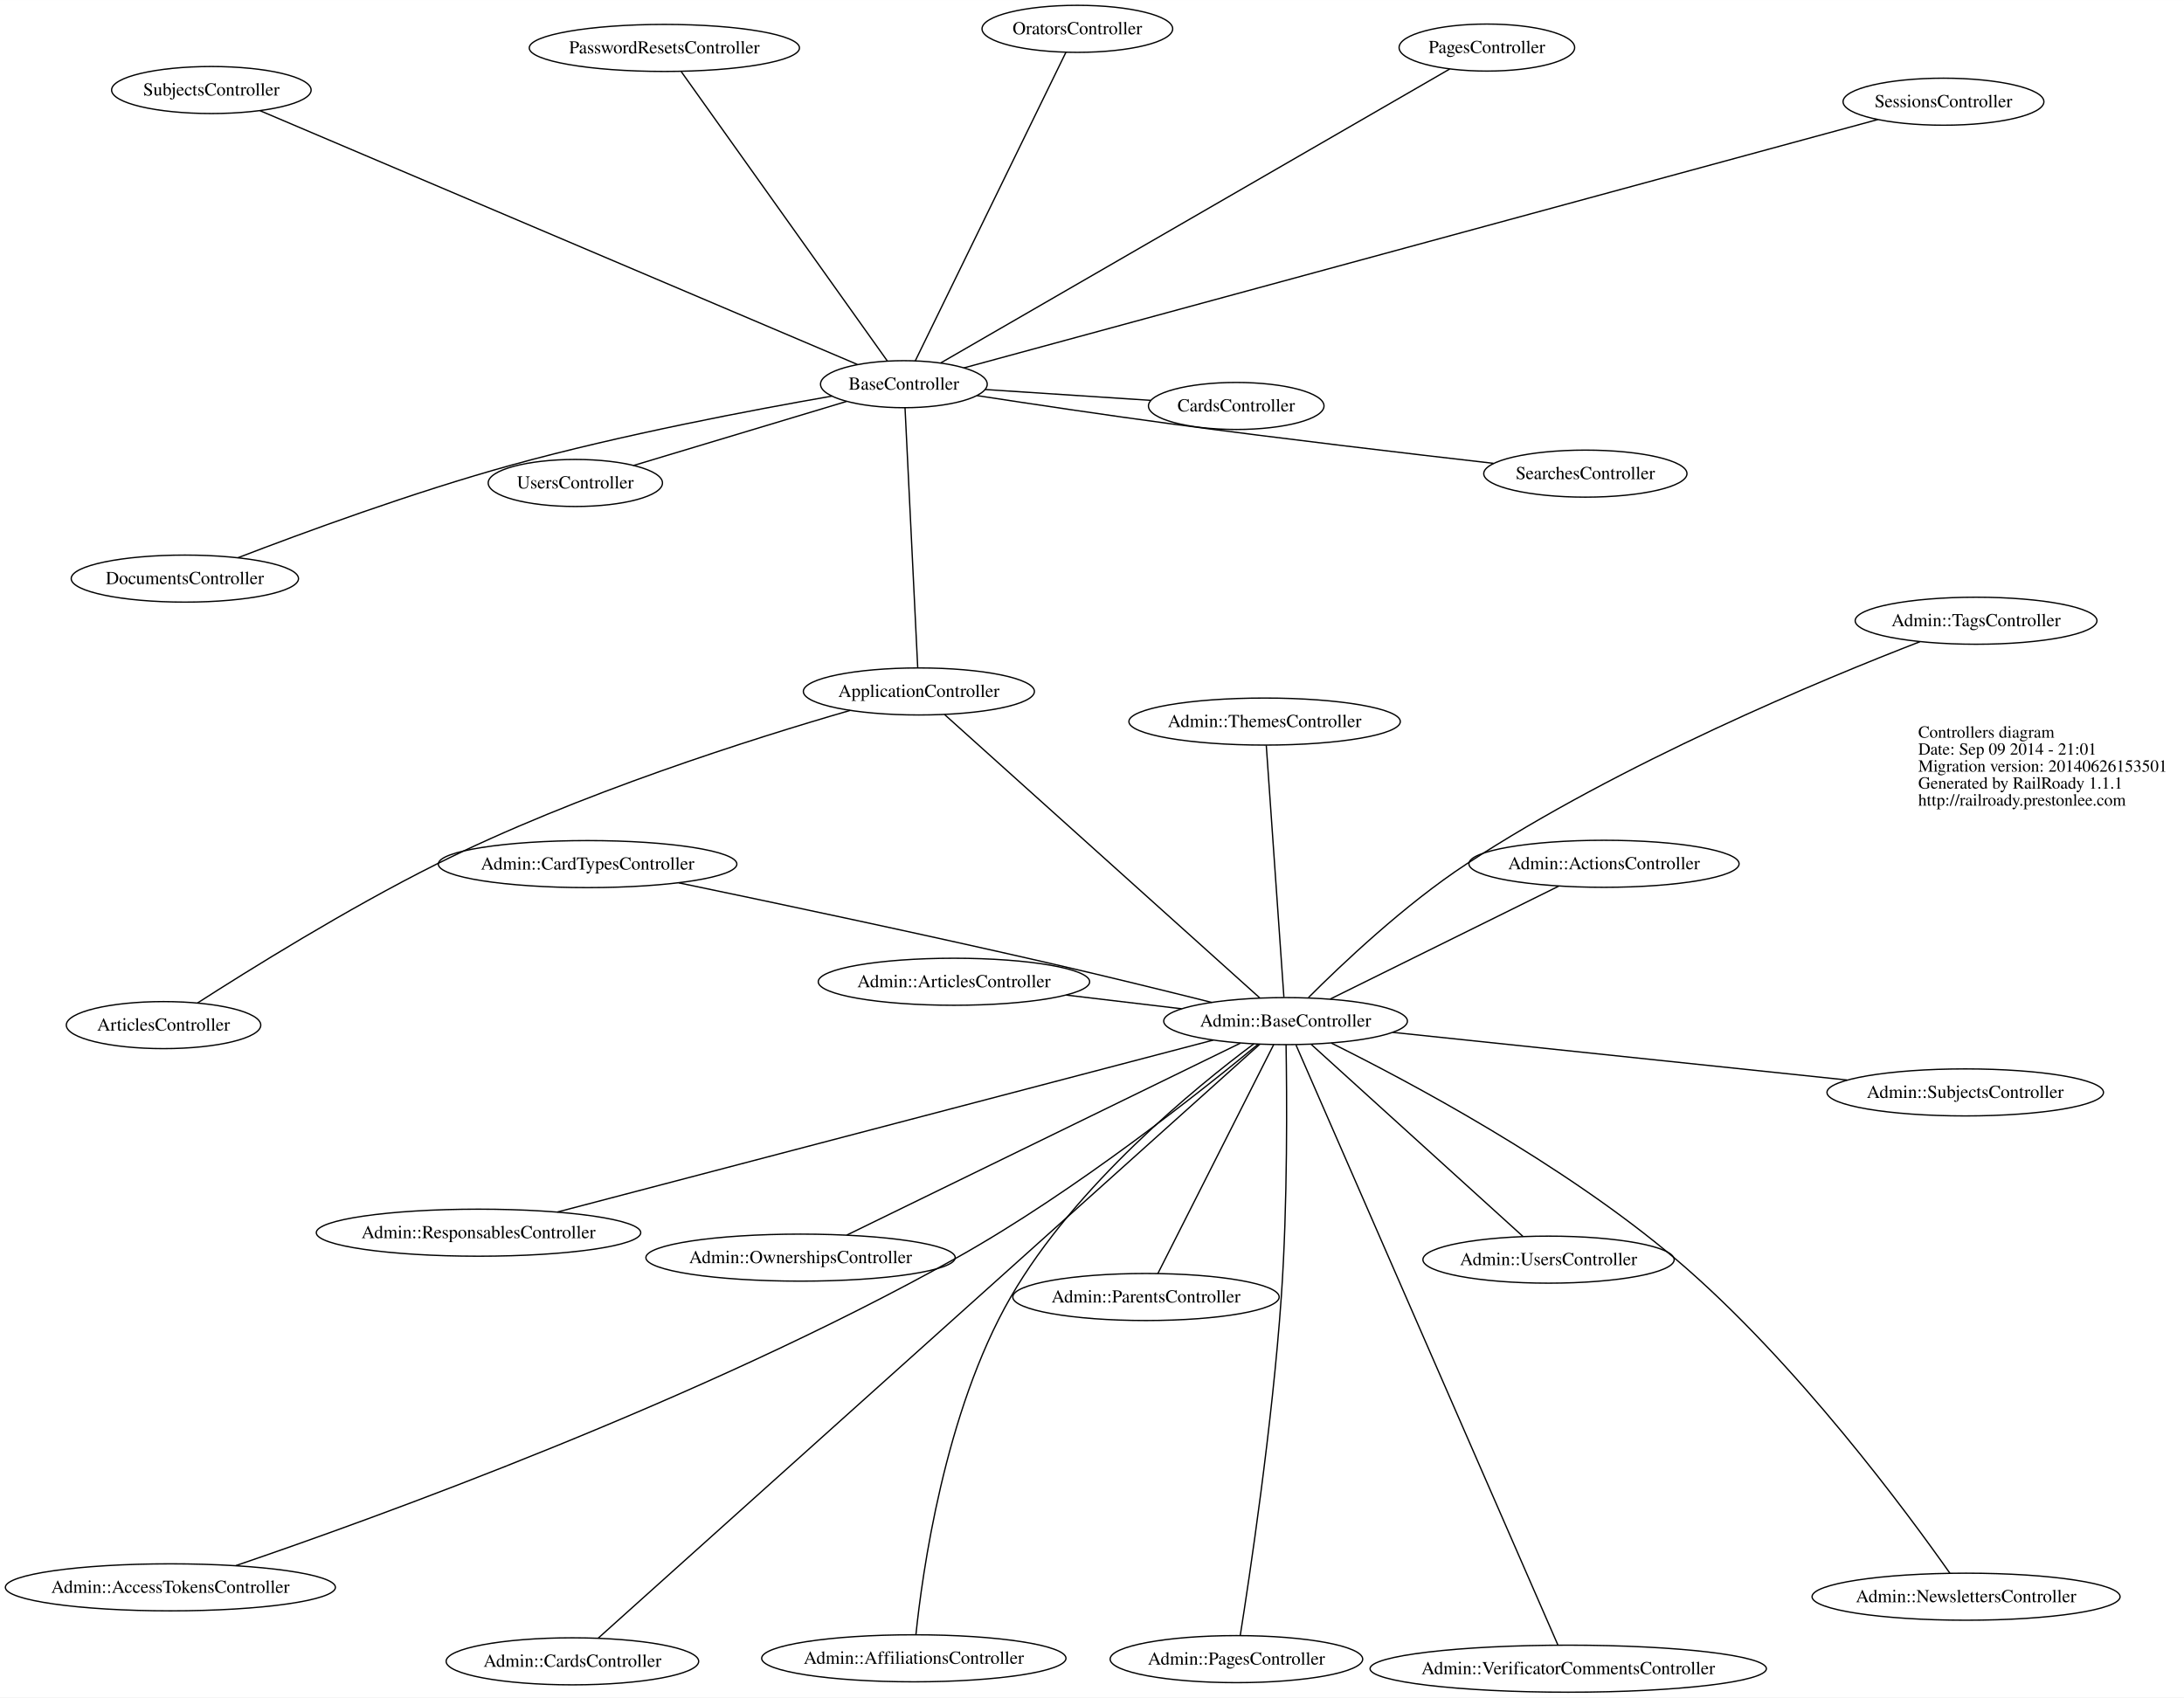
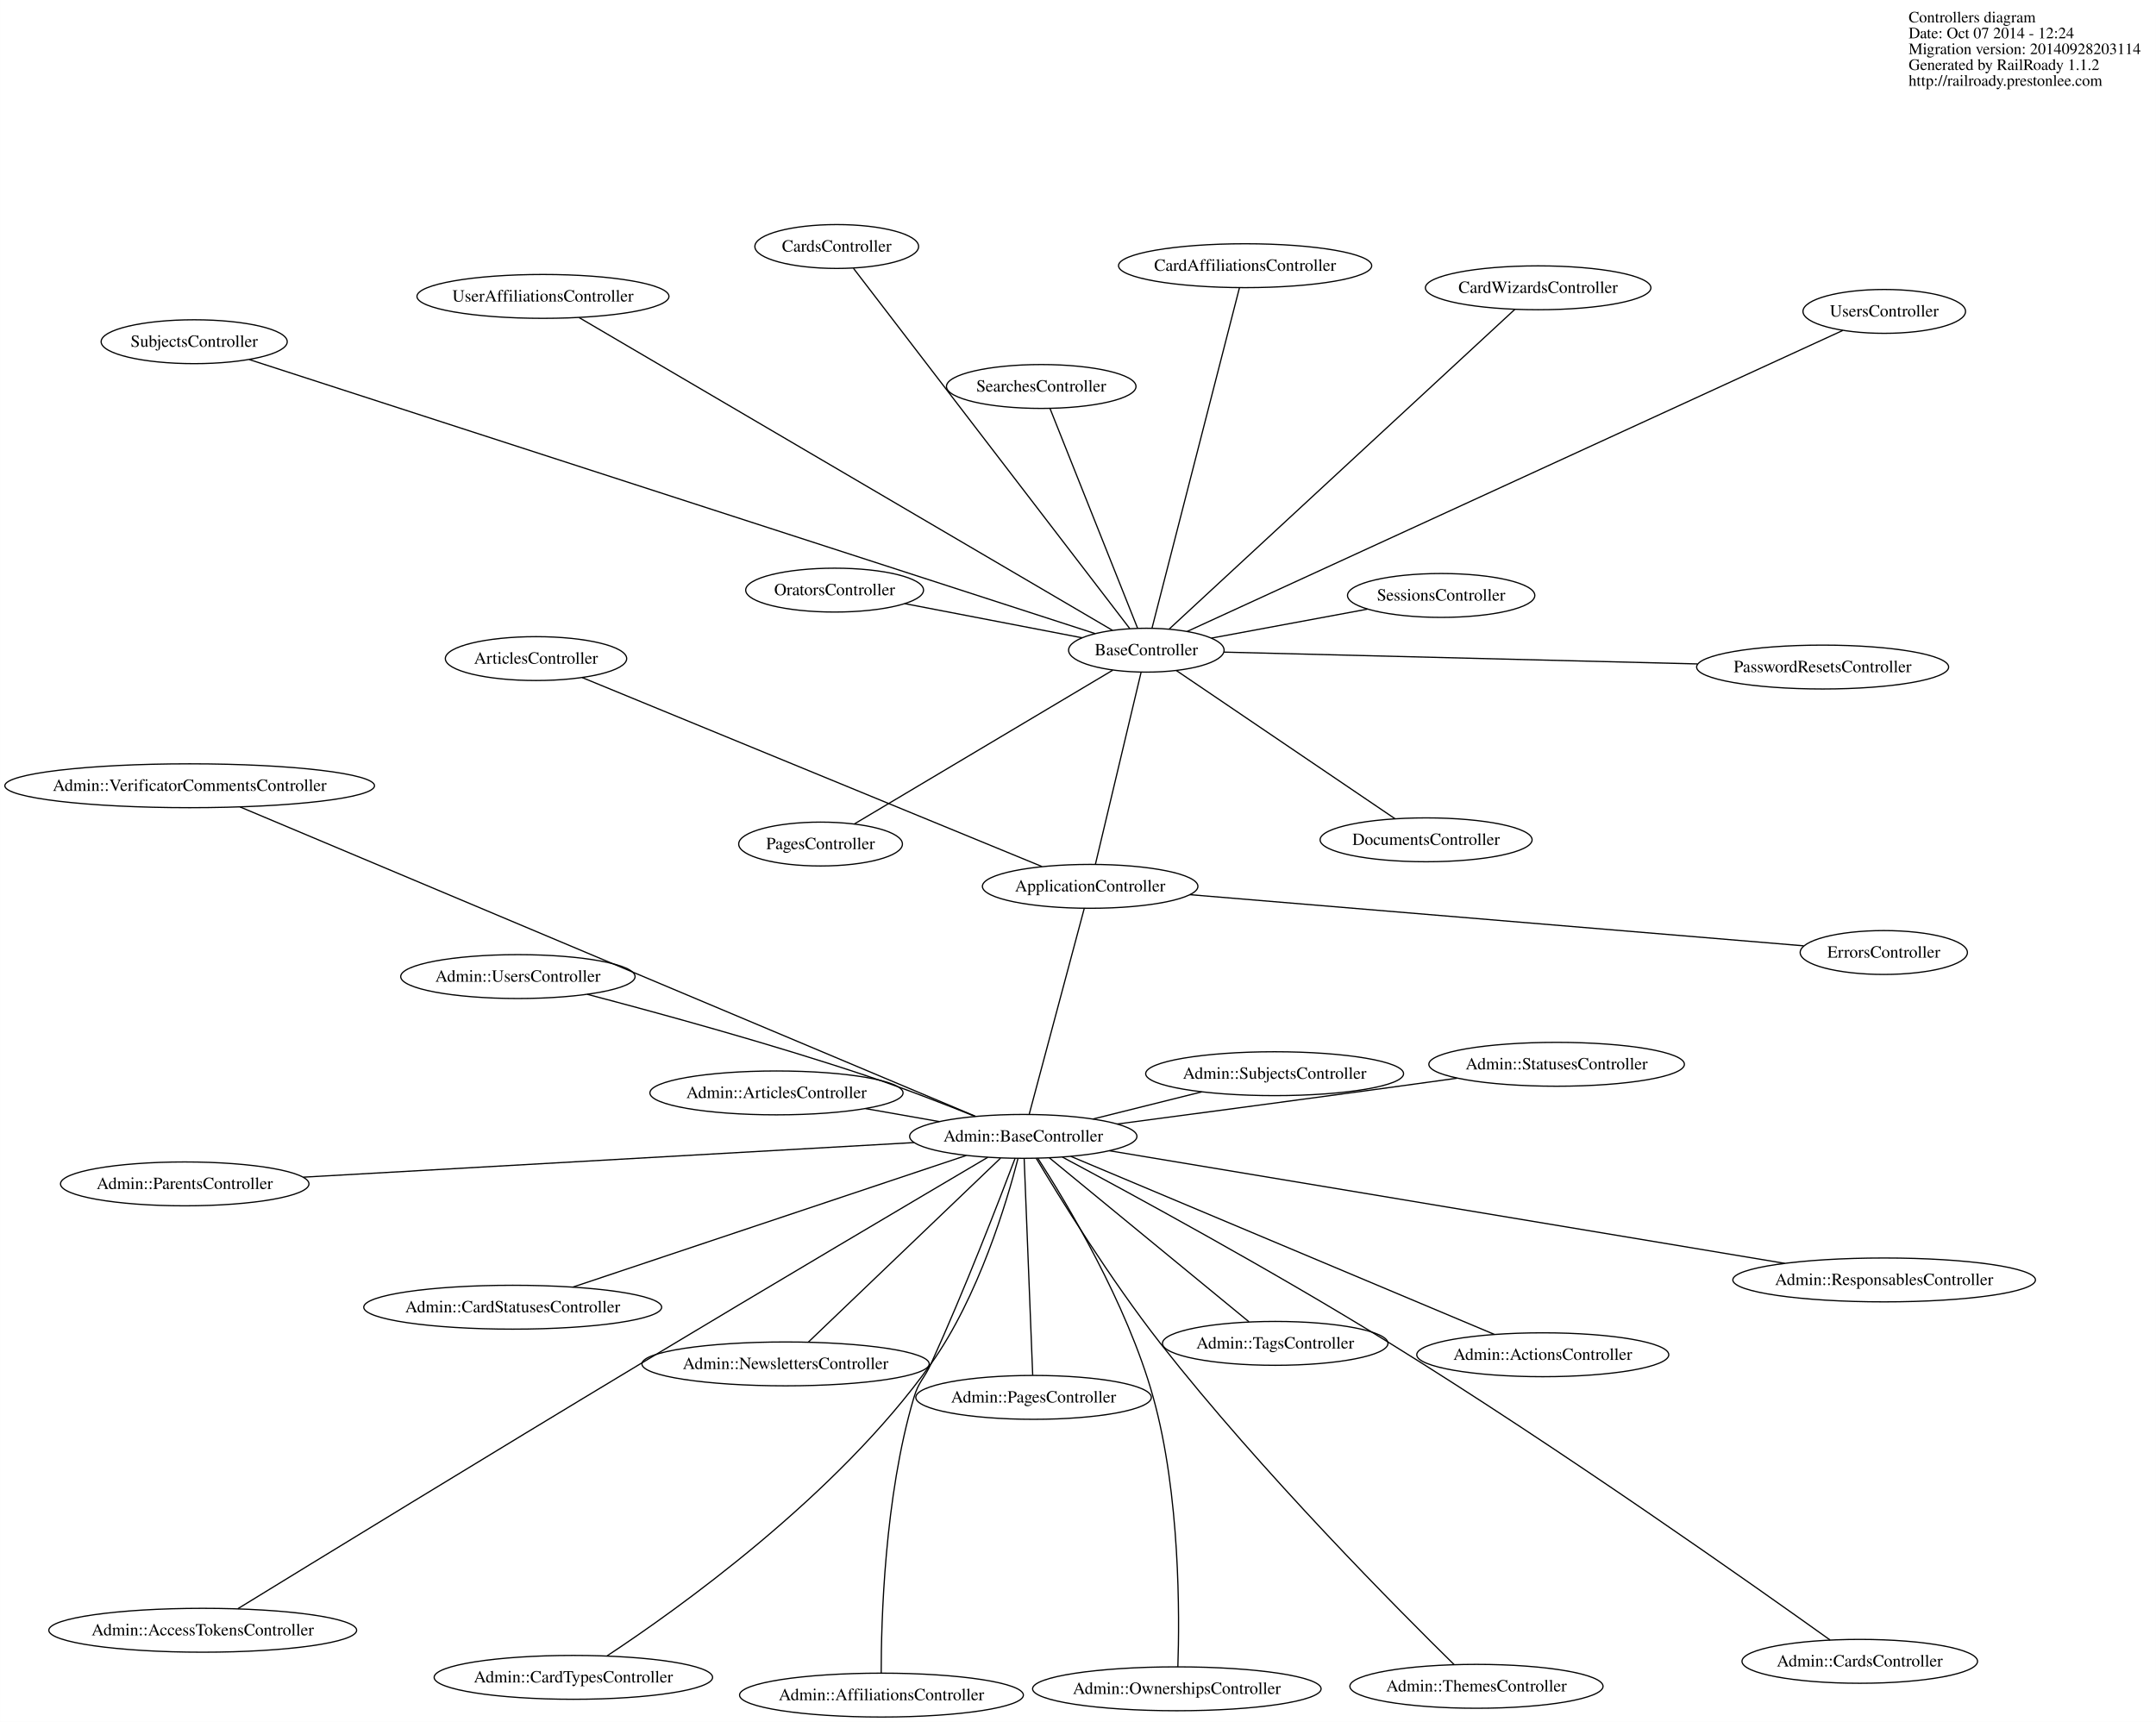
- <svg xmlns="http://www.w3.org/2000/svg" width="1671pt" height="1299pt" viewBox="0.00 0.00 1671.38 1299.16">
-   <g id="graph0" class="graph" transform="scale(1 1) rotate(0) translate(4 1295.16)">
-     <polygon fill="white" stroke="none" points="-4,4 -4,-1295.16 1667.38,-1295.16 1667.38,4 -4,4" />
+ <svg xmlns="http://www.w3.org/2000/svg" width="1769pt" height="1413pt" viewBox="0.00 0.00 1768.90 1413.00">
+   <g id="graph0" class="graph" transform="scale(1 1) rotate(0) translate(4 1409)">
+     <polygon fill="white" stroke="none" points="-4,4 -4,-1409 1764.9,-1409 1764.9,4 -4,4" />
    <g id="node1" class="node">
-       <text text-anchor="start" x="1464" y="-730.6" font-family="Times,serif" font-size="13.00">Controllers diagram</text>
-       <text text-anchor="start" x="1464" y="-717.6" font-family="Times,serif" font-size="13.00">Date: Sep 09 2014 - 21:01</text>
-       <text text-anchor="start" x="1464" y="-704.6" font-family="Times,serif" font-size="13.00">Migration version: 20140626153501</text>
-       <text text-anchor="start" x="1464" y="-691.6" font-family="Times,serif" font-size="13.00">Generated by RailRoady 1.1.1</text>
-       <text text-anchor="start" x="1464" y="-678.6" font-family="Times,serif" font-size="13.00">http://railroady.prestonlee.com</text>
+       <text text-anchor="start" x="1562" y="-1390.6" font-family="Times,serif" font-size="13.00">Controllers diagram</text>
+       <text text-anchor="start" x="1562" y="-1377.6" font-family="Times,serif" font-size="13.00">Date: Oct 07 2014 - 12:24</text>
+       <text text-anchor="start" x="1562" y="-1364.6" font-family="Times,serif" font-size="13.00">Migration version: 20140928203114</text>
+       <text text-anchor="start" x="1562" y="-1351.6" font-family="Times,serif" font-size="13.00">Generated by RailRoady 1.1.2</text>
+       <text text-anchor="start" x="1562" y="-1338.6" font-family="Times,serif" font-size="13.00">http://railroady.prestonlee.com</text>
    </g>
    <g id="node2" class="node">
-       <ellipse fill="none" stroke="black" cx="126.398" cy="-80.259" rx="126.295" ry="18" />
-       <text text-anchor="middle" x="126.398" y="-76.059" font-family="Times,serif" font-size="14.00">Admin::AccessTokensController</text>
+       <ellipse fill="none" stroke="black" cx="162.287" cy="-71.203" rx="126.295" ry="18" />
+       <text text-anchor="middle" x="162.287" y="-67.002" font-family="Times,serif" font-size="14.00">Admin::AccessTokensController</text>
    </g>
    <g id="node3" class="node">
-       <ellipse fill="none" stroke="black" cx="1223.51" cy="-634.073" rx="103.394" ry="18" />
-       <text text-anchor="middle" x="1223.51" y="-629.873" font-family="Times,serif" font-size="14.00">Admin::ActionsController</text>
+       <ellipse fill="none" stroke="black" cx="1261.79" cy="-297.286" rx="103.394" ry="18" />
+       <text text-anchor="middle" x="1261.79" y="-293.086" font-family="Times,serif" font-size="14.00">Admin::ActionsController</text>
    </g>
    <g id="node4" class="node">
-       <ellipse fill="none" stroke="black" cx="695.339" cy="-25.949" rx="116.449" ry="18" />
-       <text text-anchor="middle" x="695.339" y="-21.749" font-family="Times,serif" font-size="14.00">Admin::AffiliationsController</text>
+       <ellipse fill="none" stroke="black" cx="719.198" cy="-18" rx="116.449" ry="18" />
+       <text text-anchor="middle" x="719.198" y="-13.8" font-family="Times,serif" font-size="14.00">Admin::AffiliationsController</text>
    </g>
    <g id="node5" class="node">
-       <ellipse fill="none" stroke="black" cx="726.044" cy="-543.786" rx="103.861" ry="18" />
-       <text text-anchor="middle" x="726.044" y="-539.586" font-family="Times,serif" font-size="14.00">Admin::ArticlesController</text>
+       <ellipse fill="none" stroke="black" cx="633.053" cy="-512.158" rx="103.861" ry="18" />
+       <text text-anchor="middle" x="633.053" y="-507.958" font-family="Times,serif" font-size="14.00">Admin::ArticlesController</text>
    </g>
    <g id="node6" class="node">
-       <ellipse fill="none" stroke="black" cx="979.825" cy="-513.655" rx="93.253" ry="18" />
-       <text text-anchor="middle" x="979.825" y="-509.455" font-family="Times,serif" font-size="14.00">Admin::BaseController</text>
+       <ellipse fill="none" stroke="black" cx="835.559" cy="-476.479" rx="93.253" ry="18" />
+       <text text-anchor="middle" x="835.559" y="-472.279" font-family="Times,serif" font-size="14.00">Admin::BaseController</text>
    </g>
    <g id="edge1" class="edge">
-       <path fill="none" stroke="black" d="M958.749,-495.921C916.895,-461.301 819.463,-383.656 728.437,-332.682 533.63,-223.591 282.129,-132.919 176.549,-96.919" />
+       <path fill="none" stroke="black" d="M806.461,-459.337C750.906,-426.578 625.936,-352.733 521.228,-289.758 398.059,-215.68 251.898,-126.189 191.069,-88.874" />
    </g>
    <g id="edge2" class="edge">
-       <path fill="none" stroke="black" d="M1013.96,-530.525C1060.2,-553.374 1142.29,-593.937 1188.81,-616.927" />
+       <path fill="none" stroke="black" d="M874.515,-460.102C955.383,-426.104 1140.71,-348.193 1222.16,-313.95" />
    </g>
    <g id="edge3" class="edge">
-       <path fill="none" stroke="black" d="M955.566,-496.274C911.609,-463.479 818.781,-388.019 769.429,-302.333 718.601,-214.085 701.667,-89.941 696.937,-43.979" />
+       <path fill="none" stroke="black" d="M828.843,-458.507C816.184,-424.973 787.565,-350.747 759.795,-289.791 754.106,-277.302 749.739,-275.408 745.828,-262.254 721.514,-180.479 718.937,-77.397 718.973,-36.211" />
    </g>
    <g id="edge4" class="edge">
-       <path fill="none" stroke="black" d="M900.224,-523.106C872.169,-526.437 840.515,-530.195 811.961,-533.585" />
+       <path fill="none" stroke="black" d="M766.717,-488.608C747.225,-492.042 725.941,-495.792 706.204,-499.27" />
    </g>
    <g id="node7" class="node">
-       <ellipse fill="none" stroke="black" cx="445.67" cy="-633.841" rx="114.242" ry="18" />
-       <text text-anchor="middle" x="445.67" y="-629.641" font-family="Times,serif" font-size="14.00">Admin::CardTypesController</text>
+       <ellipse fill="none" stroke="black" cx="416.627" cy="-336.298" rx="122.228" ry="18" />
+       <text text-anchor="middle" x="416.627" y="-332.098" font-family="Times,serif" font-size="14.00">Admin::CardStatusesController</text>
    </g>
    <g id="edge6" class="edge">
-       <path fill="none" stroke="black" d="M923.289,-527.975C887.963,-536.812 841.492,-548.234 800.18,-557.735 701.564,-580.414 587.014,-604.62 515.425,-619.493" />
+       <path fill="none" stroke="black" d="M788.722,-460.807C708.975,-434.122 547.564,-380.112 466.074,-352.844" />
    </g>
    <g id="node8" class="node">
-       <ellipse fill="none" stroke="black" cx="434.052" cy="-23.633" rx="96.636" ry="18" />
-       <text text-anchor="middle" x="434.052" y="-19.433" font-family="Times,serif" font-size="14.00">Admin::CardsController</text>
+       <ellipse fill="none" stroke="black" cx="466.399" cy="-32.559" rx="114.242" ry="18" />
+       <text text-anchor="middle" x="466.399" y="-28.359" font-family="Times,serif" font-size="14.00">Admin::CardTypesController</text>
    </g>
    <g id="edge7" class="edge">
-       <path fill="none" stroke="black" d="M960.078,-495.925C874.845,-419.399 538.953,-117.818 453.772,-41.338" />
+       <path fill="none" stroke="black" d="M831.232,-458.393C822.237,-423.381 799.026,-344.945 759.795,-289.791 682.642,-181.318 551.069,-87.813 494.076,-50.207" />
    </g>
    <g id="node9" class="node">
-       <ellipse fill="none" stroke="black" cx="1500.6" cy="-73.095" rx="117.868" ry="18" />
-       <text text-anchor="middle" x="1500.6" y="-68.895" font-family="Times,serif" font-size="14.00">Admin::NewslettersController</text>
+       <ellipse fill="none" stroke="black" cx="1521.89" cy="-45.706" rx="96.636" ry="18" />
+       <text text-anchor="middle" x="1521.89" y="-41.506" font-family="Times,serif" font-size="14.00">Admin::CardsController</text>
    </g>
    <g id="edge8" class="edge">
-       <path fill="none" stroke="black" d="M1014.85,-496.849C1073.19,-467.903 1192.35,-404.624 1278.75,-331.193 1370.6,-253.135 1456.94,-135.587 1488.23,-91.054" />
+       <path fill="none" stroke="black" d="M867.67,-459.477C923.227,-429.814 1040.53,-366.096 1136.38,-306.743 1276.22,-220.143 1437.34,-106.274 1497.54,-63.212" />
    </g>
    <g id="node10" class="node">
-       <ellipse fill="none" stroke="black" cx="608.653" cy="-332.627" rx="118.369" ry="18" />
-       <text text-anchor="middle" x="608.653" y="-328.427" font-family="Times,serif" font-size="14.00">Admin::OwnershipsController</text>
+       <ellipse fill="none" stroke="black" cx="640.512" cy="-289.775" rx="117.868" ry="18" />
+       <text text-anchor="middle" x="640.512" y="-285.575" font-family="Times,serif" font-size="14.00">Admin::NewslettersController</text>
    </g>
    <g id="edge9" class="edge">
-       <path fill="none" stroke="black" d="M945.24,-496.786C874.782,-462.423 715.277,-384.629 644.1,-349.915" />
+       <path fill="none" stroke="black" d="M816.857,-458.577C779.576,-422.89 696.392,-343.265 659.157,-307.622" />
    </g>
    <g id="node11" class="node">
-       <ellipse fill="none" stroke="black" cx="942.213" cy="-25.317" rx="96.636" ry="18" />
-       <text text-anchor="middle" x="942.213" y="-21.117" font-family="Times,serif" font-size="14.00">Admin::PagesController</text>
+       <ellipse fill="none" stroke="black" cx="961.549" cy="-23.164" rx="118.369" ry="18" />
+       <text text-anchor="middle" x="961.549" y="-18.964" font-family="Times,serif" font-size="14.00">Admin::OwnershipsController</text>
    </g>
    <g id="edge10" class="edge">
-       <path fill="none" stroke="black" d="M980.201,-495.561C980.815,-459.038 981.514,-373.908 976.563,-302.631 969.739,-204.387 952.138,-87.577 945.143,-43.421" />
+       <path fill="none" stroke="black" d="M847.489,-458.542C870.482,-422.917 920.566,-339.97 942.164,-262.359 964.446,-182.283 963.772,-81.749 962.389,-41.273" />
    </g>
    <g id="node12" class="node">
-       <ellipse fill="none" stroke="black" cx="872.996" cy="-302.482" rx="101.94" ry="18" />
-       <text text-anchor="middle" x="872.996" y="-298.282" font-family="Times,serif" font-size="14.00">Admin::ParentsController</text>
+       <ellipse fill="none" stroke="black" cx="843.996" cy="-262.306" rx="96.636" ry="18" />
+       <text text-anchor="middle" x="843.996" y="-258.106" font-family="Times,serif" font-size="14.00">Admin::PagesController</text>
    </g>
    <g id="edge11" class="edge">
-       <path fill="none" stroke="black" d="M970.717,-495.65C950.534,-455.754 902.243,-360.295 882.081,-320.441" />
+       <path fill="none" stroke="black" d="M836.279,-458.219C837.873,-417.756 841.686,-320.941 843.278,-280.52" />
    </g>
    <g id="node13" class="node">
-       <ellipse fill="none" stroke="black" cx="362.201" cy="-351.714" rx="124.157" ry="18" />
-       <text text-anchor="middle" x="362.201" y="-347.514" font-family="Times,serif" font-size="14.00">Admin::ResponsablesController</text>
+       <ellipse fill="none" stroke="black" cx="147.523" cy="-437.502" rx="101.94" ry="18" />
+       <text text-anchor="middle" x="147.523" y="-433.302" font-family="Times,serif" font-size="14.00">Admin::ParentsController</text>
    </g>
    <g id="edge12" class="edge">
-       <path fill="none" stroke="black" d="M924.472,-499.141C808.85,-468.825 542.521,-398.994 422.63,-367.559" />
+       <path fill="none" stroke="black" d="M745.964,-471.404C616.586,-464.074 378.362,-450.579 244.817,-443.013" />
    </g>
    <g id="node14" class="node">
-       <ellipse fill="none" stroke="black" cx="1499.96" cy="-459.081" rx="105.808" ry="18" />
-       <text text-anchor="middle" x="1499.96" y="-454.881" font-family="Times,serif" font-size="14.00">Admin::SubjectsController</text>
+       <ellipse fill="none" stroke="black" cx="1541.89" cy="-358.688" rx="124.157" ry="18" />
+       <text text-anchor="middle" x="1541.89" y="-354.488" font-family="Times,serif" font-size="14.00">Admin::ResponsablesController</text>
    </g>
    <g id="edge13" class="edge">
-       <path fill="none" stroke="black" d="M1061.96,-505.037C1156.57,-495.11 1311.54,-478.85 1409.53,-468.57" />
+       <path fill="none" stroke="black" d="M906.193,-464.7C1038,-442.719 1320.69,-395.576 1460.36,-372.284" />
    </g>
    <g id="node15" class="node">
-       <ellipse fill="none" stroke="black" cx="1508.25" cy="-820.116" rx="92.518" ry="18" />
-       <text text-anchor="middle" x="1508.25" y="-815.916" font-family="Times,serif" font-size="14.00">Admin::TagsController</text>
+       <ellipse fill="none" stroke="black" cx="1273.16" cy="-535.64" rx="104.847" ry="18" />
+       <text text-anchor="middle" x="1273.16" y="-531.44" font-family="Times,serif" font-size="14.00">Admin::StatusesController</text>
    </g>
    <g id="edge14" class="edge">
-       <path fill="none" stroke="black" d="M997.378,-531.706C1022.52,-556.876 1071.01,-602.919 1118.46,-634.022 1236.37,-711.304 1391.31,-775.44 1465.31,-804.059" />
+       <path fill="none" stroke="black" d="M912.61,-486.629C969.412,-494.14 1048.56,-504.663 1118.05,-514.114 1141.89,-517.357 1167.79,-520.93 1191.47,-524.217" />
    </g>
    <g id="node16" class="node">
-       <ellipse fill="none" stroke="black" cx="963.784" cy="-742.934" rx="103.861" ry="18" />
-       <text text-anchor="middle" x="963.784" y="-738.734" font-family="Times,serif" font-size="14.00">Admin::ThemesController</text>
+       <ellipse fill="none" stroke="black" cx="1041.78" cy="-527.927" rx="105.808" ry="18" />
+       <text text-anchor="middle" x="1041.78" y="-523.727" font-family="Times,serif" font-size="14.00">Admin::SubjectsController</text>
    </g>
    <g id="edge15" class="edge">
-       <path fill="none" stroke="black" d="M978.54,-532.03C975.529,-575.067 968.049,-681.982 965.054,-724.789" />
+       <path fill="none" stroke="black" d="M892.729,-490.742C920.502,-497.671 953.865,-505.994 981.979,-513.008" />
    </g>
    <g id="node17" class="node">
-       <ellipse fill="none" stroke="black" cx="1181.08" cy="-331.084" rx="96.152" ry="18" />
-       <text text-anchor="middle" x="1181.08" y="-326.884" font-family="Times,serif" font-size="14.00">Admin::UsersController</text>
+       <ellipse fill="none" stroke="black" cx="1042.27" cy="-306.628" rx="92.518" ry="18" />
+       <text text-anchor="middle" x="1042.27" y="-302.428" font-family="Times,serif" font-size="14.00">Admin::TagsController</text>
    </g>
    <g id="edge16" class="edge">
-       <path fill="none" stroke="black" d="M999.489,-495.817C1038.06,-460.824 1123.23,-383.56 1161.63,-348.726" />
+       <path fill="none" stroke="black" d="M856.903,-458.942C896.513,-426.394 980.978,-356.992 1020.73,-324.324" />
    </g>
    <g id="node18" class="node">
-       <ellipse fill="none" stroke="black" cx="1196.14" cy="-18" rx="151.67" ry="18" />
-       <text text-anchor="middle" x="1196.14" y="-13.8" font-family="Times,serif" font-size="14.00">Admin::VerificatorCommentsController</text>
+       <ellipse fill="none" stroke="black" cx="1207.39" cy="-25.204" rx="103.861" ry="18" />
+       <text text-anchor="middle" x="1207.39" y="-21.004" font-family="Times,serif" font-size="14.00">Admin::ThemesController</text>
    </g>
    <g id="edge17" class="edge">
-       <path fill="none" stroke="black" d="M987.781,-495.426C1021.74,-417.618 1154.35,-113.753 1188.23,-36.132" />
+       <path fill="none" stroke="black" d="M846.18,-458.466C865.184,-426.714 906.891,-359.164 948.163,-306.513 1031.13,-200.672 1145.04,-86.258 1189.02,-43.059" />
    </g>
    <g id="node19" class="node">
-       <ellipse fill="none" stroke="black" cx="699.203" cy="-765.98" rx="88.417" ry="18" />
-       <text text-anchor="middle" x="699.203" y="-761.78" font-family="Times,serif" font-size="14.00">ApplicationController</text>
+       <ellipse fill="none" stroke="black" cx="420.884" cy="-607.616" rx="96.152" ry="18" />
+       <text text-anchor="middle" x="420.884" y="-603.416" font-family="Times,serif" font-size="14.00">Admin::UsersController</text>
+     </g>
+     <g id="edge18" class="edge">
+       <path fill="none" stroke="black" d="M796.025,-492.848C770.832,-503.009 737.379,-516.007 707.261,-526.093 628.588,-552.441 535.997,-577.795 477.865,-593.045" />
+     </g>
+     <g id="node20" class="node">
+       <ellipse fill="none" stroke="black" cx="151.585" cy="-764.21" rx="151.67" ry="18" />
+       <text text-anchor="middle" x="151.585" y="-760.01" font-family="Times,serif" font-size="14.00">Admin::VerificatorCommentsController</text>
+     </g>
+     <g id="edge19" class="edge">
+       <path fill="none" stroke="black" d="M796.329,-492.982C676.399,-543.434 315.364,-695.313 192.807,-746.869" />
+     </g>
+     <g id="node21" class="node">
+       <ellipse fill="none" stroke="black" cx="890.424" cy="-681.663" rx="88.417" ry="18" />
+       <text text-anchor="middle" x="890.424" y="-677.463" font-family="Times,serif" font-size="14.00">ApplicationController</text>
    </g>
    <g id="edge5" class="edge">
-       <path fill="none" stroke="black" d="M718.936,-748.237C770.461,-701.908 908.614,-577.685 960.114,-531.378" />
-     </g>
-     <g id="node20" class="node">
-       <ellipse fill="none" stroke="black" cx="121.152" cy="-510.6" rx="74.402" ry="18" />
-       <text text-anchor="middle" x="121.152" y="-506.4" font-family="Times,serif" font-size="14.00">ArticlesController</text>
-     </g>
-     <g id="edge18" class="edge">
-       <path fill="none" stroke="black" d="M646.531,-751.443C573.404,-730.305 437.935,-687.655 329.95,-633.741 261.988,-599.81 186.062,-552.509 147.189,-527.56" />
-     </g>
-     <g id="node21" class="node">
-       <ellipse fill="none" stroke="black" cx="687.718" cy="-1001.16" rx="63.794" ry="18" />
-       <text text-anchor="middle" x="687.718" y="-996.956" font-family="Times,serif" font-size="14.00">BaseController</text>
-     </g>
-     <g id="edge19" class="edge">
-       <path fill="none" stroke="black" d="M698.321,-784.043C696.183,-827.819 690.744,-939.192 688.603,-983.031" />
+       <path fill="none" stroke="black" d="M885.555,-663.454C875.144,-624.517 850.819,-533.548 840.417,-494.647" />
    </g>
    <g id="node22" class="node">
-       <ellipse fill="none" stroke="black" cx="942.065" cy="-984.5" rx="67.177" ry="18" />
-       <text text-anchor="middle" x="942.065" y="-980.3" font-family="Times,serif" font-size="14.00">CardsController</text>
+       <ellipse fill="none" stroke="black" cx="435.746" cy="-868.559" rx="74.402" ry="18" />
+       <text text-anchor="middle" x="435.746" y="-864.359" font-family="Times,serif" font-size="14.00">ArticlesController</text>
    </g>
    <g id="edge20" class="edge">
-       <path fill="none" stroke="black" d="M749.938,-997.082C788.323,-994.568 837.5,-991.348 876.491,-988.794" />
+       <path fill="none" stroke="black" d="M850.87,-697.922C764.232,-733.535 558.664,-818.034 473.604,-852.998" />
    </g>
    <g id="node23" class="node">
-       <ellipse fill="none" stroke="black" cx="137.466" cy="-852.363" rx="86.972" ry="18" />
-       <text text-anchor="middle" x="137.466" y="-848.163" font-family="Times,serif" font-size="14.00">DocumentsController</text>
+       <ellipse fill="none" stroke="black" cx="936.526" cy="-875.452" rx="63.794" ry="18" />
+       <text text-anchor="middle" x="936.526" y="-871.252" font-family="Times,serif" font-size="14.00">BaseController</text>
    </g>
    <g id="edge21" class="edge">
-       <path fill="none" stroke="black" d="M632.719,-992.052C572.142,-981.508 472.111,-962.568 387.619,-939.287 312.489,-918.585 227.183,-887.191 178.112,-868.338" />
+       <path fill="none" stroke="black" d="M894.761,-699.894C903.57,-736.923 923.463,-820.541 932.234,-857.41" />
+     </g>
+     <g id="node28" class="node">
+       <ellipse fill="none" stroke="black" cx="1541.6" cy="-627.367" rx="68.613" ry="18" />
+       <text text-anchor="middle" x="1541.6" y="-623.167" font-family="Times,serif" font-size="14.00">ErrorsController</text>
+     </g>
+     <g id="edge26" class="edge">
+       <path fill="none" stroke="black" d="M972.237,-674.841C1102.9,-663.947 1356.1,-642.834 1475.83,-632.851" />
    </g>
    <g id="node24" class="node">
-       <ellipse fill="none" stroke="black" cx="820.484" cy="-1273.16" rx="72.957" ry="18" />
-       <text text-anchor="middle" x="820.484" y="-1268.96" font-family="Times,serif" font-size="14.00">OratorsController</text>
+       <ellipse fill="none" stroke="black" cx="1017.57" cy="-1190.97" rx="103.87" ry="18" />
+       <text text-anchor="middle" x="1017.57" y="-1186.77" font-family="Times,serif" font-size="14.00">CardAffiliationsController</text>
    </g>
    <g id="edge22" class="edge">
-       <path fill="none" stroke="black" d="M696.429,-1019C720.486,-1068.29 787.646,-1205.88 811.741,-1255.24" />
+       <path fill="none" stroke="black" d="M941.234,-893.78C955.592,-949.677 998.714,-1117.55 1012.95,-1172.99" />
    </g>
    <g id="node25" class="node">
-       <ellipse fill="none" stroke="black" cx="1133.88" cy="-1258.82" rx="67.177" ry="18" />
-       <text text-anchor="middle" x="1133.88" y="-1254.62" font-family="Times,serif" font-size="14.00">PagesController</text>
+       <ellipse fill="none" stroke="black" cx="1258" cy="-1172.83" rx="92.52" ry="18" />
+       <text text-anchor="middle" x="1258" y="-1168.63" font-family="Times,serif" font-size="14.00">CardWizardsController</text>
    </g>
    <g id="edge23" class="edge">
-       <path fill="none" stroke="black" d="M715.966,-1017.47C796.227,-1063.82 1025.01,-1195.95 1105.47,-1242.42" />
+       <path fill="none" stroke="black" d="M955.2,-892.726C1011.88,-945.161 1181.58,-1102.14 1238.87,-1155.14" />
    </g>
    <g id="node26" class="node">
-       <ellipse fill="none" stroke="black" cx="504.43" cy="-1258.54" rx="103.394" ry="18" />
-       <text text-anchor="middle" x="504.43" y="-1254.34" font-family="Times,serif" font-size="14.00">PasswordResetsController</text>
+       <ellipse fill="none" stroke="black" cx="682.494" cy="-1206.72" rx="67.177" ry="18" />
+       <text text-anchor="middle" x="682.494" y="-1202.52" font-family="Times,serif" font-size="14.00">CardsController</text>
    </g>
    <g id="edge24" class="edge">
-       <path fill="none" stroke="black" d="M675.12,-1018.85C641.717,-1065.75 551.14,-1192.95 517.361,-1240.38" />
+       <path fill="none" stroke="black" d="M922.868,-893.262C878.76,-950.781 740.423,-1131.18 696.219,-1188.82" />
    </g>
    <g id="node27" class="node">
-       <ellipse fill="none" stroke="black" cx="1209.25" cy="-932.706" rx="77.768" ry="18" />
-       <text text-anchor="middle" x="1209.25" y="-928.506" font-family="Times,serif" font-size="14.00">SearchesController</text>
+       <ellipse fill="none" stroke="black" cx="1166.07" cy="-719.851" rx="86.972" ry="18" />
+       <text text-anchor="middle" x="1166.07" y="-715.651" font-family="Times,serif" font-size="14.00">DocumentsController</text>
    </g>
    <g id="edge25" class="edge">
-       <path fill="none" stroke="black" d="M743.566,-992.446C784.931,-986.098 842.696,-977.451 893.534,-970.629 977.797,-959.322 1074.93,-947.895 1138.96,-940.584" />
-     </g>
-     <g id="node28" class="node">
-       <ellipse fill="none" stroke="black" cx="1483.31" cy="-1217.39" rx="76.85" ry="18" />
-       <text text-anchor="middle" x="1483.31" y="-1213.19" font-family="Times,serif" font-size="14.00">SessionsController</text>
-     </g>
-     <g id="edge26" class="edge">
-       <path fill="none" stroke="black" d="M733.64,-1013.64C872.705,-1051.43 1288.54,-1164.45 1433.11,-1203.75" />
+       <path fill="none" stroke="black" d="M961.091,-858.8C1004.92,-829.086 1096.18,-767.226 1140.63,-737.093" />
    </g>
    <g id="node29" class="node">
-       <ellipse fill="none" stroke="black" cx="157.752" cy="-1226.32" rx="76.348" ry="18" />
-       <text text-anchor="middle" x="157.752" y="-1222.12" font-family="Times,serif" font-size="14.00">SubjectsController</text>
+       <ellipse fill="none" stroke="black" cx="680.75" cy="-924.752" rx="72.957" ry="18" />
+       <text text-anchor="middle" x="680.75" y="-920.552" font-family="Times,serif" font-size="14.00">OratorsController</text>
    </g>
    <g id="edge27" class="edge">
-       <path fill="none" stroke="black" d="M652.123,-1016.28C556.157,-1057.05 292.747,-1168.97 194.948,-1210.52" />
+       <path fill="none" stroke="black" d="M883.839,-885.607C841.43,-893.781 781.908,-905.254 738.264,-913.666" />
    </g>
    <g id="node30" class="node">
-       <ellipse fill="none" stroke="black" cx="436.295" cy="-925.559" rx="66.692" ry="18" />
-       <text text-anchor="middle" x="436.295" y="-921.359" font-family="Times,serif" font-size="14.00">UsersController</text>
+       <ellipse fill="none" stroke="black" cx="669.221" cy="-716.373" rx="67.177" ry="18" />
+       <text text-anchor="middle" x="669.221" y="-712.173" font-family="Times,serif" font-size="14.00">PagesController</text>
    </g>
    <g id="edge28" class="edge">
-       <path fill="none" stroke="black" d="M643.923,-987.988C598.198,-974.24 526.863,-952.791 480.855,-938.958" />
+       <path fill="none" stroke="black" d="M908.927,-859.027C857.705,-828.543 748.481,-763.542 697.071,-732.947" />
+     </g>
+     <g id="node31" class="node">
+       <ellipse fill="none" stroke="black" cx="1491.42" cy="-861.617" rx="103.394" ry="18" />
+       <text text-anchor="middle" x="1491.42" y="-857.417" font-family="Times,serif" font-size="14.00">PasswordResetsController</text>
+     </g>
+     <g id="edge29" class="edge">
+       <path fill="none" stroke="black" d="M1000.18,-873.865C1095.19,-871.496 1275.07,-867.011 1388.8,-864.176" />
+     </g>
+     <g id="node32" class="node">
+       <ellipse fill="none" stroke="black" cx="850.28" cy="-1091.85" rx="77.768" ry="18" />
+       <text text-anchor="middle" x="850.28" y="-1087.65" font-family="Times,serif" font-size="14.00">SearchesController</text>
+     </g>
+     <g id="edge30" class="edge">
+       <path fill="none" stroke="black" d="M929.321,-893.53C913.087,-934.263 873.798,-1032.84 857.525,-1073.67" />
+     </g>
+     <g id="node33" class="node">
+       <ellipse fill="none" stroke="black" cx="1178.42" cy="-920.369" rx="76.85" ry="18" />
+       <text text-anchor="middle" x="1178.42" y="-916.169" font-family="Times,serif" font-size="14.00">SessionsController</text>
+     </g>
+     <g id="edge31" class="edge">
+       <path fill="none" stroke="black" d="M989.911,-885.365C1027.76,-892.392 1078.59,-901.832 1117.94,-909.138" />
+     </g>
+     <g id="node34" class="node">
+       <ellipse fill="none" stroke="black" cx="155.283" cy="-1128.59" rx="76.348" ry="18" />
+       <text text-anchor="middle" x="155.283" y="-1124.39" font-family="Times,serif" font-size="14.00">SubjectsController</text>
+     </g>
+     <g id="edge32" class="edge">
+       <path fill="none" stroke="black" d="M894.523,-889.062C759.825,-932.706 339.388,-1068.93 200.395,-1113.97" />
+     </g>
+     <g id="node35" class="node">
+       <ellipse fill="none" stroke="black" cx="441.449" cy="-1165.77" rx="103.385" ry="18" />
+       <text text-anchor="middle" x="441.449" y="-1161.57" font-family="Times,serif" font-size="14.00">UserAffiliationsController</text>
+     </g>
+     <g id="edge33" class="edge">
+       <path fill="none" stroke="black" d="M908.848,-891.683C822.711,-942.195 559.874,-1096.33 471.1,-1148.39" />
+     </g>
+     <g id="node36" class="node">
+       <ellipse fill="none" stroke="black" cx="1541.98" cy="-1153.46" rx="66.692" ry="18" />
+       <text text-anchor="middle" x="1541.98" y="-1149.26" font-family="Times,serif" font-size="14.00">UsersController</text>
+     </g>
+     <g id="edge34" class="edge">
+       <path fill="none" stroke="black" d="M969.941,-890.795C1075.55,-939.288 1401.43,-1088.93 1507.92,-1137.83" />
    </g>
  </g>
</svg>
